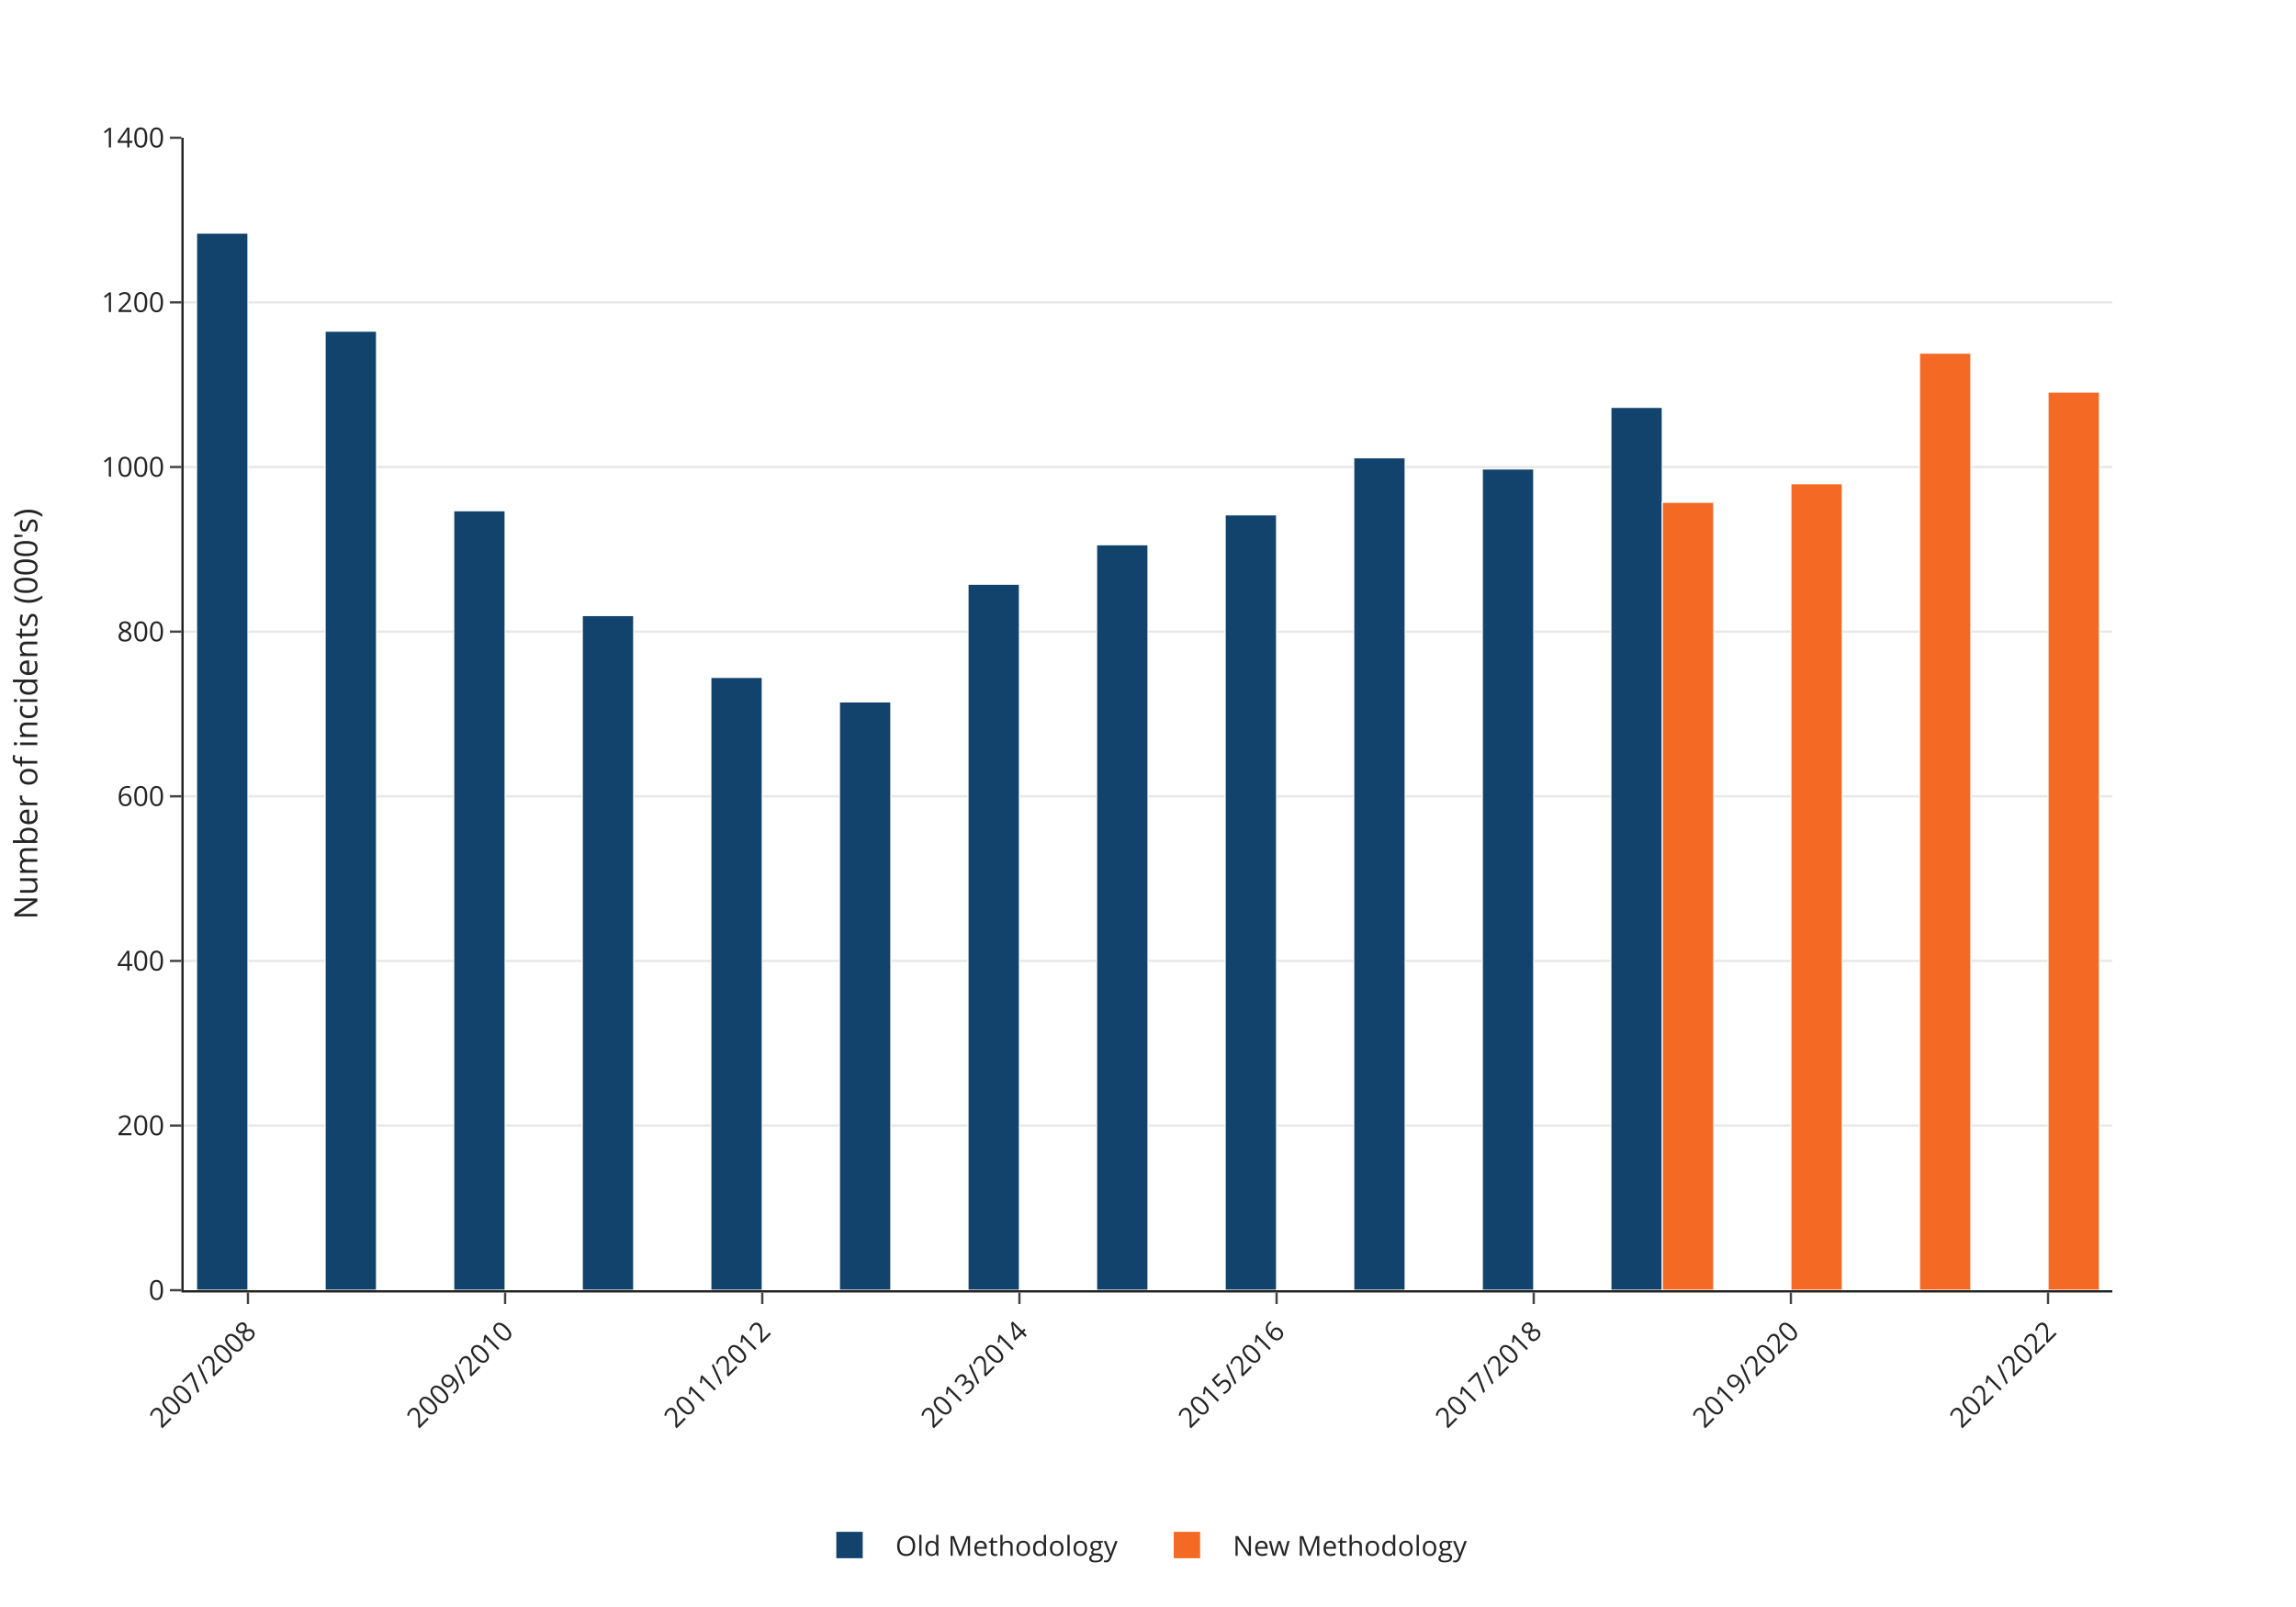
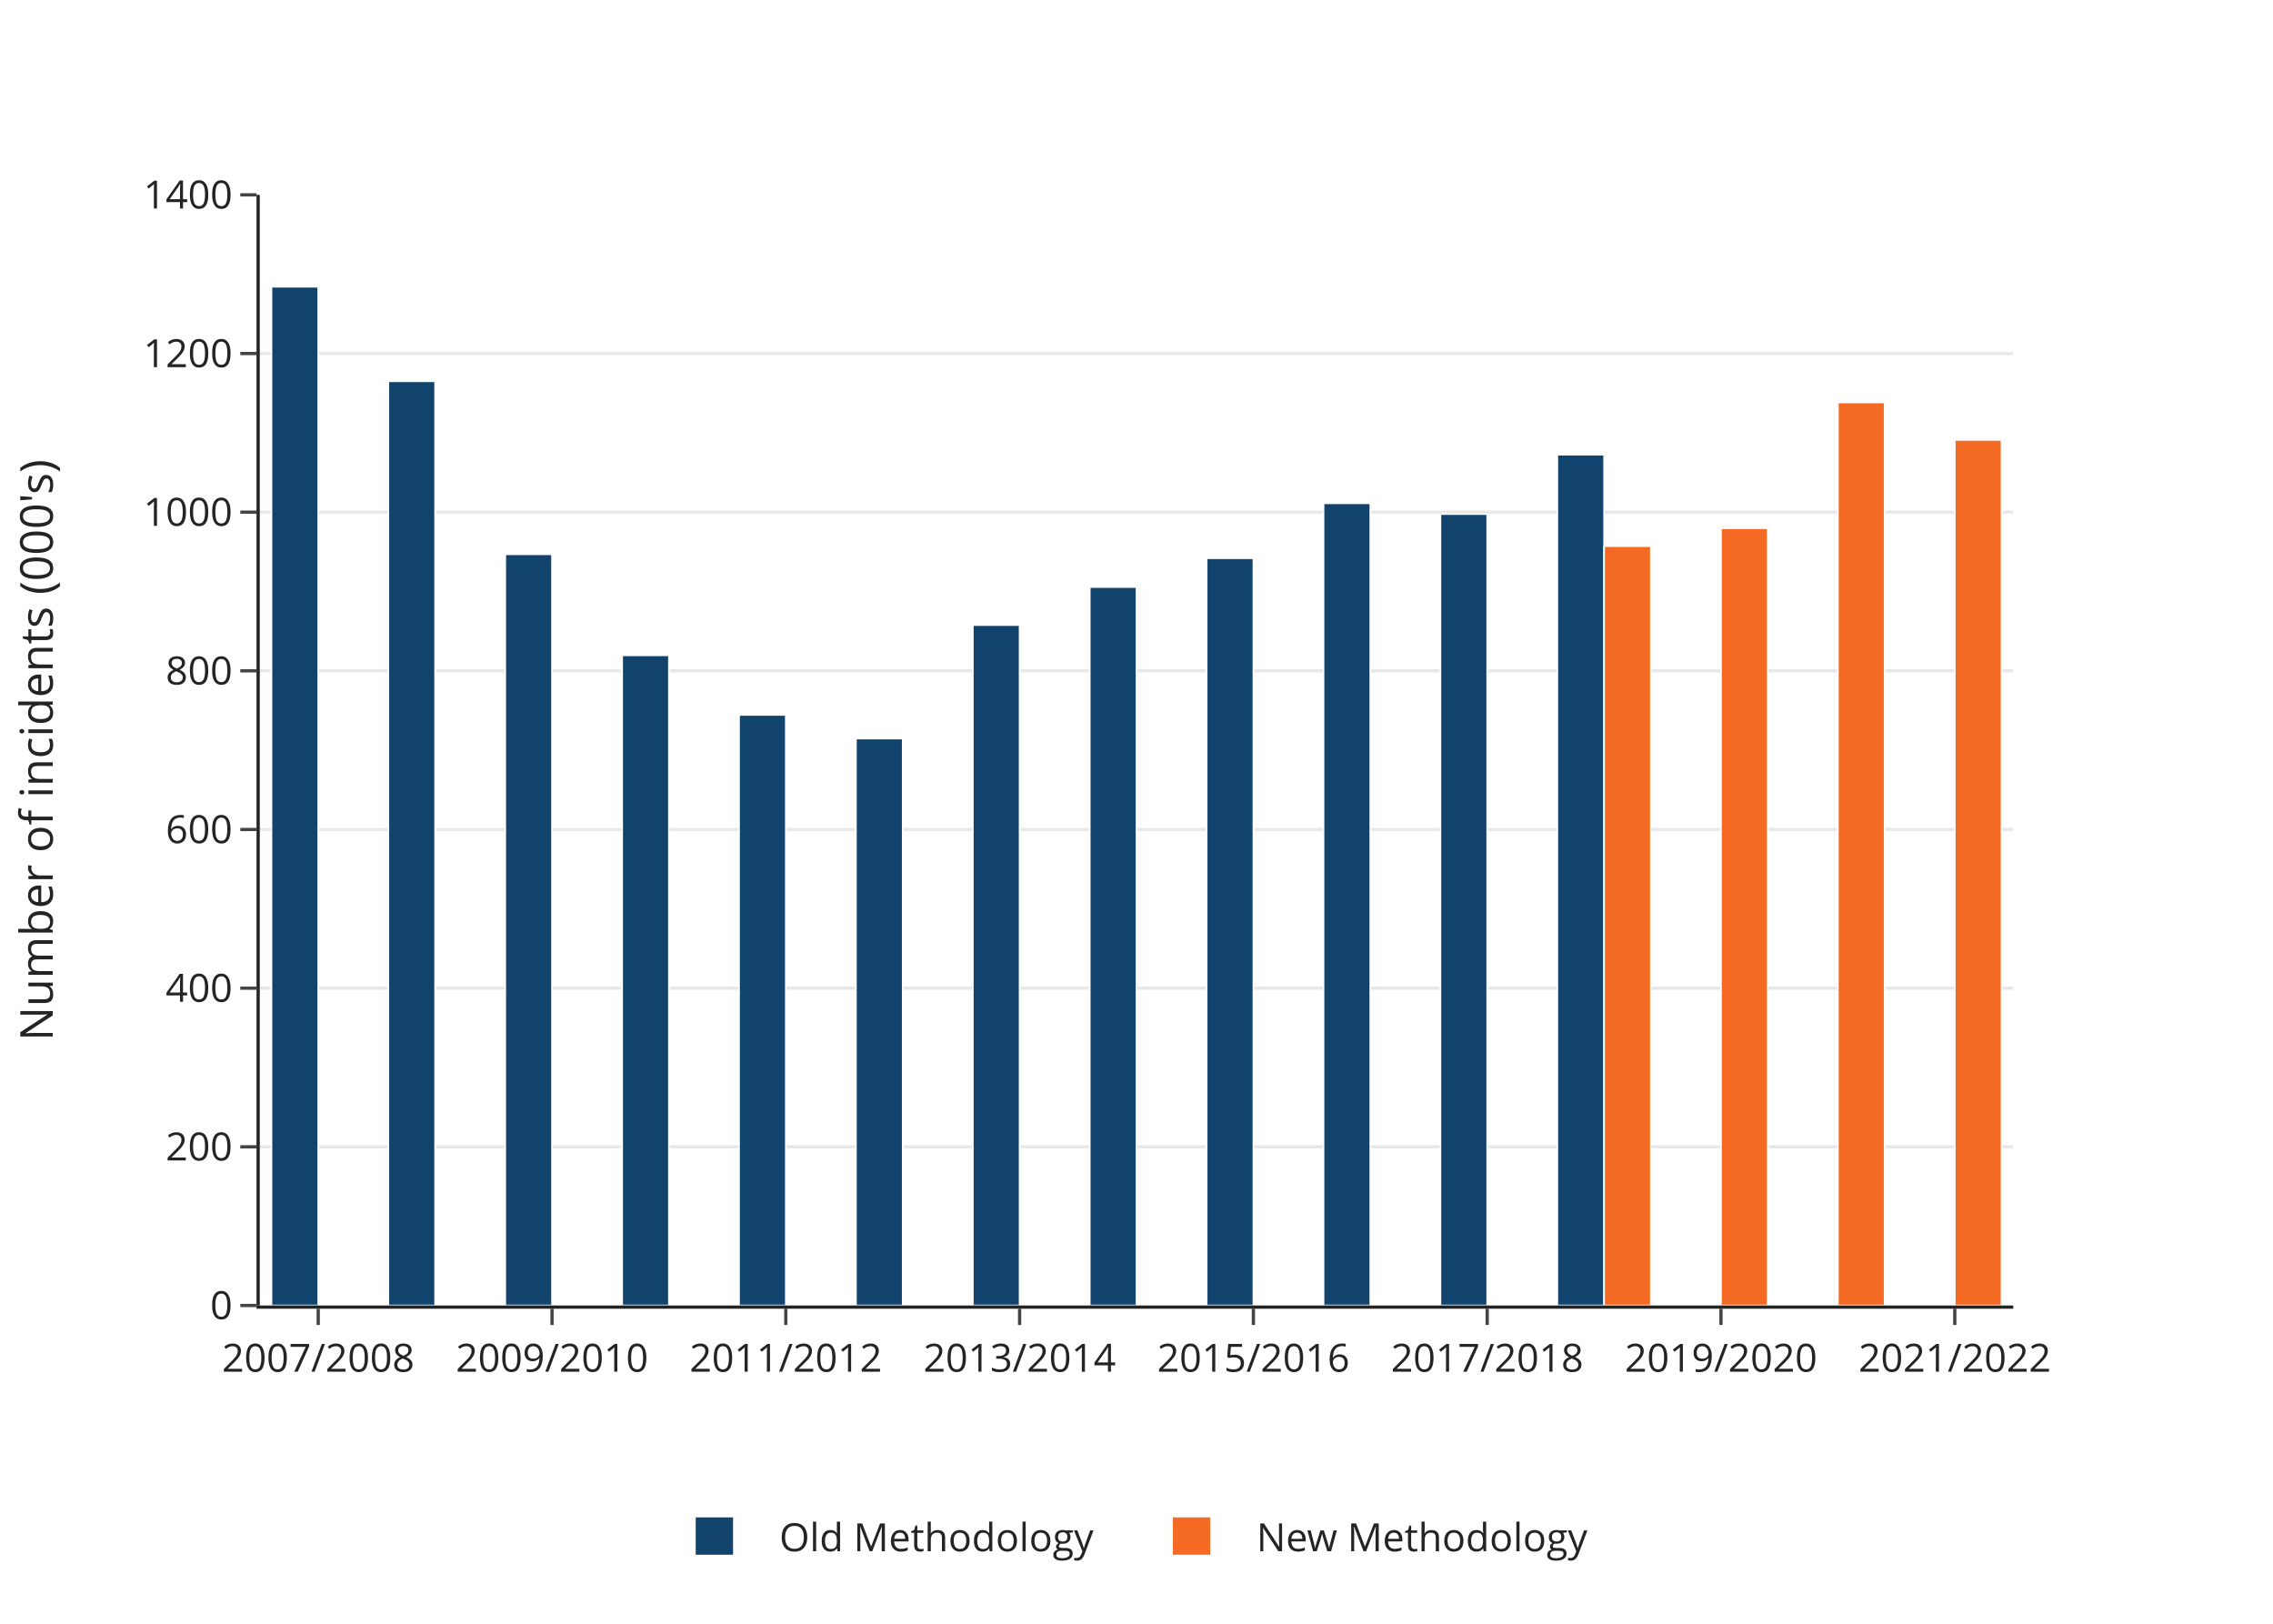
- <svg xmlns="http://www.w3.org/2000/svg" class="main-svg" width="1000" height="700" style="" viewBox="0 0 1000 700">
-   <rect x="0" y="0" width="1000" height="700" style="fill: rgb(255, 255, 255); fill-opacity: 1;" />
-   <defs id="defs-9e79d3">
+ <svg xmlns="http://www.w3.org/2000/svg" class="main-svg" width="700" height="500" style="" viewBox="0 0 700 500">
+   <rect x="0" y="0" width="700" height="500" style="fill: rgb(255, 255, 255); fill-opacity: 1;" />
+   <defs id="defs-efcdd4">
    <g class="clips">
-       <clipPath id="clip9e79d3xyplot" class="plotclip">
-         <rect width="840" height="502" />
-       </clipPath>
-       <clipPath class="axesclip" id="clip9e79d3x">
-         <rect x="80" y="0" width="840" height="700" />
-       </clipPath>
-       <clipPath class="axesclip" id="clip9e79d3y">
-         <rect x="0" y="60" width="1000" height="502" />
-       </clipPath>
-       <clipPath class="axesclip" id="clip9e79d3xy">
-         <rect x="80" y="60" width="840" height="502" />
+       <clipPath id="clipefcdd4xyplot" class="plotclip">
+         <rect width="540" height="342" />
+       </clipPath>
+       <clipPath class="axesclip" id="clipefcdd4x">
+         <rect x="80" y="0" width="540" height="500" />
+       </clipPath>
+       <clipPath class="axesclip" id="clipefcdd4y">
+         <rect x="0" y="60" width="700" height="342" />
+       </clipPath>
+       <clipPath class="axesclip" id="clipefcdd4xy">
+         <rect x="80" y="60" width="540" height="342" />
      </clipPath>
    </g>
    <g class="gradients" />
    <g class="patterns" />
  </defs>
  <g class="bglayer" />
  <g class="layer-below">
    <g class="imagelayer" />
    <g class="shapelayer" />
  </g>
  <g class="cartesianlayer">
    <g class="subplot xy">
      <g class="layer-subplot">
        <g class="shapelayer" />
        <g class="imagelayer" />
      </g>
      <g class="minor-gridlayer">
        <g class="x" />
        <g class="y" />
      </g>
      <g class="gridlayer">
        <g class="x" />
        <g class="y">
-           <path class="ygrid crisp" transform="translate(0,490.29)" d="M80,0h840" style="stroke: rgb(232, 232, 232); stroke-opacity: 1; stroke-width: 1px;" />
-           <path class="ygrid crisp" transform="translate(0,418.57)" d="M80,0h840" style="stroke: rgb(232, 232, 232); stroke-opacity: 1; stroke-width: 1px;" />
-           <path class="ygrid crisp" transform="translate(0,346.86)" d="M80,0h840" style="stroke: rgb(232, 232, 232); stroke-opacity: 1; stroke-width: 1px;" />
-           <path class="ygrid crisp" transform="translate(0,275.14)" d="M80,0h840" style="stroke: rgb(232, 232, 232); stroke-opacity: 1; stroke-width: 1px;" />
-           <path class="ygrid crisp" transform="translate(0,203.43)" d="M80,0h840" style="stroke: rgb(232, 232, 232); stroke-opacity: 1; stroke-width: 1px;" />
-           <path class="ygrid crisp" transform="translate(0,131.71)" d="M80,0h840" style="stroke: rgb(232, 232, 232); stroke-opacity: 1; stroke-width: 1px;" />
+           <path class="ygrid crisp" transform="translate(0,353.14)" d="M80,0h540" style="stroke: rgb(232, 232, 232); stroke-opacity: 1; stroke-width: 1px;" />
+           <path class="ygrid crisp" transform="translate(0,304.29)" d="M80,0h540" style="stroke: rgb(232, 232, 232); stroke-opacity: 1; stroke-width: 1px;" />
+           <path class="ygrid crisp" transform="translate(0,255.43)" d="M80,0h540" style="stroke: rgb(232, 232, 232); stroke-opacity: 1; stroke-width: 1px;" />
+           <path class="ygrid crisp" transform="translate(0,206.57)" d="M80,0h540" style="stroke: rgb(232, 232, 232); stroke-opacity: 1; stroke-width: 1px;" />
+           <path class="ygrid crisp" transform="translate(0,157.71)" d="M80,0h540" style="stroke: rgb(232, 232, 232); stroke-opacity: 1; stroke-width: 1px;" />
+           <path class="ygrid crisp" transform="translate(0,108.86)" d="M80,0h540" style="stroke: rgb(232, 232, 232); stroke-opacity: 1; stroke-width: 1px;" />
        </g>
      </g>
      <g class="zerolinelayer" />
      <path class="xlines-below" />
      <path class="ylines-below" />
      <g class="overlines-below" />
      <g class="xaxislayer-below" />
      <g class="yaxislayer-below" />
      <g class="overaxes-below" />
-       <g class="plot" transform="translate(80,60)" clip-path="url(#clip9e79d3xyplot)">
+       <g class="plot" transform="translate(80,60)" clip-path="url(#clipefcdd4xyplot)">
        <g class="barlayer mlayer">
          <g class="trace bars" style="opacity: 1;">
            <g class="points">
              <g class="point">
-                 <path d="M5.6,502V41.55H28V502Z" style="vector-effect: non-scaling-stroke; opacity: 1; stroke-width: 0.5px; fill: rgb(18, 67, 109); fill-opacity: 1; stroke: rgb(255, 255, 255); stroke-opacity: 1;" />
-               </g>
-               <g class="point">
-                 <path d="M61.6,502V84.26H84V502Z" style="vector-effect: non-scaling-stroke; opacity: 1; stroke-width: 0.5px; fill: rgb(18, 67, 109); fill-opacity: 1; stroke: rgb(255, 255, 255); stroke-opacity: 1;" />
-               </g>
-               <g class="point">
-                 <path d="M117.6,502V162.47H140V502Z" style="vector-effect: non-scaling-stroke; opacity: 1; stroke-width: 0.5px; fill: rgb(18, 67, 109); fill-opacity: 1; stroke: rgb(255, 255, 255); stroke-opacity: 1;" />
-               </g>
-               <g class="point">
-                 <path d="M173.6,502V208.13H196V502Z" style="vector-effect: non-scaling-stroke; opacity: 1; stroke-width: 0.5px; fill: rgb(18, 67, 109); fill-opacity: 1; stroke: rgb(255, 255, 255); stroke-opacity: 1;" />
-               </g>
-               <g class="point">
-                 <path d="M229.6,502V235.07H252V502Z" style="vector-effect: non-scaling-stroke; opacity: 1; stroke-width: 0.5px; fill: rgb(18, 67, 109); fill-opacity: 1; stroke: rgb(255, 255, 255); stroke-opacity: 1;" />
-               </g>
-               <g class="point">
-                 <path d="M285.6,502V245.75H308V502Z" style="vector-effect: non-scaling-stroke; opacity: 1; stroke-width: 0.5px; fill: rgb(18, 67, 109); fill-opacity: 1; stroke: rgb(255, 255, 255); stroke-opacity: 1;" />
-               </g>
-               <g class="point">
-                 <path d="M341.6,502V194.47H364V502Z" style="vector-effect: non-scaling-stroke; opacity: 1; stroke-width: 0.5px; fill: rgb(18, 67, 109); fill-opacity: 1; stroke: rgb(255, 255, 255); stroke-opacity: 1;" />
-               </g>
-               <g class="point">
-                 <path d="M397.6,502V177.28H420V502Z" style="vector-effect: non-scaling-stroke; opacity: 1; stroke-width: 0.5px; fill: rgb(18, 67, 109); fill-opacity: 1; stroke: rgb(255, 255, 255); stroke-opacity: 1;" />
-               </g>
-               <g class="point">
-                 <path d="M453.6,502V164.26H476V502Z" style="vector-effect: non-scaling-stroke; opacity: 1; stroke-width: 0.5px; fill: rgb(18, 67, 109); fill-opacity: 1; stroke: rgb(255, 255, 255); stroke-opacity: 1;" />
-               </g>
-               <g class="point">
-                 <path d="M509.6,502V139.41H532V502Z" style="vector-effect: non-scaling-stroke; opacity: 1; stroke-width: 0.5px; fill: rgb(18, 67, 109); fill-opacity: 1; stroke: rgb(255, 255, 255); stroke-opacity: 1;" />
-               </g>
-               <g class="point">
-                 <path d="M565.6,502V144.28H588V502Z" style="vector-effect: non-scaling-stroke; opacity: 1; stroke-width: 0.5px; fill: rgb(18, 67, 109); fill-opacity: 1; stroke: rgb(255, 255, 255); stroke-opacity: 1;" />
-               </g>
-               <g class="point">
-                 <path d="M621.6,502V117.44H644V502Z" style="vector-effect: non-scaling-stroke; opacity: 1; stroke-width: 0.5px; fill: rgb(18, 67, 109); fill-opacity: 1; stroke: rgb(255, 255, 255); stroke-opacity: 1;" />
+                 <path d="M3.6,342V28.31H18V342Z" style="vector-effect: non-scaling-stroke; opacity: 1; stroke-width: 0.5px; fill: rgb(18, 67, 109); fill-opacity: 1; stroke: rgb(255, 255, 255); stroke-opacity: 1;" />
+               </g>
+               <g class="point">
+                 <path d="M39.6,342V57.41H54V342Z" style="vector-effect: non-scaling-stroke; opacity: 1; stroke-width: 0.5px; fill: rgb(18, 67, 109); fill-opacity: 1; stroke: rgb(255, 255, 255); stroke-opacity: 1;" />
+               </g>
+               <g class="point">
+                 <path d="M75.6,342V110.68H90V342Z" style="vector-effect: non-scaling-stroke; opacity: 1; stroke-width: 0.5px; fill: rgb(18, 67, 109); fill-opacity: 1; stroke: rgb(255, 255, 255); stroke-opacity: 1;" />
+               </g>
+               <g class="point">
+                 <path d="M111.6,342V141.79H126V342Z" style="vector-effect: non-scaling-stroke; opacity: 1; stroke-width: 0.5px; fill: rgb(18, 67, 109); fill-opacity: 1; stroke: rgb(255, 255, 255); stroke-opacity: 1;" />
+               </g>
+               <g class="point">
+                 <path d="M147.6,342V160.15H162V342Z" style="vector-effect: non-scaling-stroke; opacity: 1; stroke-width: 0.5px; fill: rgb(18, 67, 109); fill-opacity: 1; stroke: rgb(255, 255, 255); stroke-opacity: 1;" />
+               </g>
+               <g class="point">
+                 <path d="M183.6,342V167.42H198V342Z" style="vector-effect: non-scaling-stroke; opacity: 1; stroke-width: 0.5px; fill: rgb(18, 67, 109); fill-opacity: 1; stroke: rgb(255, 255, 255); stroke-opacity: 1;" />
+               </g>
+               <g class="point">
+                 <path d="M219.6,342V132.49H234V342Z" style="vector-effect: non-scaling-stroke; opacity: 1; stroke-width: 0.5px; fill: rgb(18, 67, 109); fill-opacity: 1; stroke: rgb(255, 255, 255); stroke-opacity: 1;" />
+               </g>
+               <g class="point">
+                 <path d="M255.6,342V120.77H270V342Z" style="vector-effect: non-scaling-stroke; opacity: 1; stroke-width: 0.5px; fill: rgb(18, 67, 109); fill-opacity: 1; stroke: rgb(255, 255, 255); stroke-opacity: 1;" />
+               </g>
+               <g class="point">
+                 <path d="M291.6,342V111.91H306V342Z" style="vector-effect: non-scaling-stroke; opacity: 1; stroke-width: 0.5px; fill: rgb(18, 67, 109); fill-opacity: 1; stroke: rgb(255, 255, 255); stroke-opacity: 1;" />
+               </g>
+               <g class="point">
+                 <path d="M327.6,342V94.98H342V342Z" style="vector-effect: non-scaling-stroke; opacity: 1; stroke-width: 0.5px; fill: rgb(18, 67, 109); fill-opacity: 1; stroke: rgb(255, 255, 255); stroke-opacity: 1;" />
+               </g>
+               <g class="point">
+                 <path d="M363.6,342V98.3H378V342Z" style="vector-effect: non-scaling-stroke; opacity: 1; stroke-width: 0.5px; fill: rgb(18, 67, 109); fill-opacity: 1; stroke: rgb(255, 255, 255); stroke-opacity: 1;" />
+               </g>
+               <g class="point">
+                 <path d="M399.6,342V80.01H414V342Z" style="vector-effect: non-scaling-stroke; opacity: 1; stroke-width: 0.5px; fill: rgb(18, 67, 109); fill-opacity: 1; stroke: rgb(255, 255, 255); stroke-opacity: 1;" />
              </g>
            </g>
          </g>
          <g class="trace bars" style="opacity: 1;">
            <g class="points">
              <g class="point">
-                 <path d="M644,502V158.79H666.4V502Z" style="vector-effect: non-scaling-stroke; opacity: 1; stroke-width: 0.5px; fill: rgb(244, 106, 37); fill-opacity: 1; stroke: rgb(255, 255, 255); stroke-opacity: 1;" />
-               </g>
-               <g class="point">
-                 <path d="M700,502V150.7H722.4V502Z" style="vector-effect: non-scaling-stroke; opacity: 1; stroke-width: 0.5px; fill: rgb(244, 106, 37); fill-opacity: 1; stroke: rgb(255, 255, 255); stroke-opacity: 1;" />
-               </g>
-               <g class="point">
-                 <path d="M756,502V93.82H778.4V502Z" style="vector-effect: non-scaling-stroke; opacity: 1; stroke-width: 0.5px; fill: rgb(244, 106, 37); fill-opacity: 1; stroke: rgb(255, 255, 255); stroke-opacity: 1;" />
-               </g>
-               <g class="point">
-                 <path d="M812,502V110.79H834.4V502Z" style="vector-effect: non-scaling-stroke; opacity: 1; stroke-width: 0.5px; fill: rgb(244, 106, 37); fill-opacity: 1; stroke: rgb(255, 255, 255); stroke-opacity: 1;" />
+                 <path d="M414,342V108.18H428.4V342Z" style="vector-effect: non-scaling-stroke; opacity: 1; stroke-width: 0.5px; fill: rgb(244, 106, 37); fill-opacity: 1; stroke: rgb(255, 255, 255); stroke-opacity: 1;" />
+               </g>
+               <g class="point">
+                 <path d="M450,342V102.67H464.4V342Z" style="vector-effect: non-scaling-stroke; opacity: 1; stroke-width: 0.5px; fill: rgb(244, 106, 37); fill-opacity: 1; stroke: rgb(255, 255, 255); stroke-opacity: 1;" />
+               </g>
+               <g class="point">
+                 <path d="M486,342V63.92H500.4V342Z" style="vector-effect: non-scaling-stroke; opacity: 1; stroke-width: 0.5px; fill: rgb(244, 106, 37); fill-opacity: 1; stroke: rgb(255, 255, 255); stroke-opacity: 1;" />
+               </g>
+               <g class="point">
+                 <path d="M522,342V75.48H536.4V342Z" style="vector-effect: non-scaling-stroke; opacity: 1; stroke-width: 0.5px; fill: rgb(244, 106, 37); fill-opacity: 1; stroke: rgb(255, 255, 255); stroke-opacity: 1;" />
              </g>
            </g>
          </g>
        </g>
      </g>
      <g class="overplot" />
-       <path class="xlines-above crisp" d="M79,562.5H920" style="fill: none; stroke-width: 1px; stroke: rgb(36, 36, 36); stroke-opacity: 1;" />
-       <path class="ylines-above crisp" d="M79.5,60V562" style="fill: none; stroke-width: 1px; stroke: rgb(36, 36, 36); stroke-opacity: 1;" />
+       <path class="xlines-above crisp" d="M79,402.5H620" style="fill: none; stroke-width: 1px; stroke: rgb(36, 36, 36); stroke-opacity: 1;" />
+       <path class="ylines-above crisp" d="M79.5,60V402" style="fill: none; stroke-width: 1px; stroke: rgb(36, 36, 36); stroke-opacity: 1;" />
      <g class="overlines-above" />
      <g class="xaxislayer-above">
-         <path class="xtick ticks crisp" d="M0,563v5" transform="translate(108,0)" style="stroke: rgb(68, 68, 68); stroke-opacity: 1; stroke-width: 1px;" />
-         <path class="xtick ticks crisp" d="M0,563v5" transform="translate(220,0)" style="stroke: rgb(68, 68, 68); stroke-opacity: 1; stroke-width: 1px;" />
-         <path class="xtick ticks crisp" d="M0,563v5" transform="translate(332,0)" style="stroke: rgb(68, 68, 68); stroke-opacity: 1; stroke-width: 1px;" />
-         <path class="xtick ticks crisp" d="M0,563v5" transform="translate(444,0)" style="stroke: rgb(68, 68, 68); stroke-opacity: 1; stroke-width: 1px;" />
-         <path class="xtick ticks crisp" d="M0,563v5" transform="translate(556,0)" style="stroke: rgb(68, 68, 68); stroke-opacity: 1; stroke-width: 1px;" />
-         <path class="xtick ticks crisp" d="M0,563v5" transform="translate(668,0)" style="stroke: rgb(68, 68, 68); stroke-opacity: 1; stroke-width: 1px;" />
-         <path class="xtick ticks crisp" d="M0,563v5" transform="translate(780,0)" style="stroke: rgb(68, 68, 68); stroke-opacity: 1; stroke-width: 1px;" />
-         <path class="xtick ticks crisp" d="M0,563v5" transform="translate(892,0)" style="stroke: rgb(68, 68, 68); stroke-opacity: 1; stroke-width: 1px;" />
-         <g class="xtick">
-           <text text-anchor="end" x="0" y="582.4" transform="translate(108,0) rotate(-45,0,576.4)" style="font-family: 'Open Sans', verdana, arial, sans-serif; font-size: 12px; fill: rgb(36, 36, 36); fill-opacity: 1; white-space: pre; opacity: 1;">2007/2008</text>
-         </g>
-         <g class="xtick">
-           <text text-anchor="end" x="0" y="582.4" transform="translate(220,0) rotate(-45,0,576.4)" style="font-family: 'Open Sans', verdana, arial, sans-serif; font-size: 12px; fill: rgb(36, 36, 36); fill-opacity: 1; white-space: pre; opacity: 1;">2009/2010</text>
-         </g>
-         <g class="xtick">
-           <text text-anchor="end" x="0" y="582.4" transform="translate(332,0) rotate(-45,0,576.4)" style="font-family: 'Open Sans', verdana, arial, sans-serif; font-size: 12px; fill: rgb(36, 36, 36); fill-opacity: 1; white-space: pre; opacity: 1;">2011/2012</text>
-         </g>
-         <g class="xtick">
-           <text text-anchor="end" x="0" y="582.4" transform="translate(444,0) rotate(-45,0,576.4)" style="font-family: 'Open Sans', verdana, arial, sans-serif; font-size: 12px; fill: rgb(36, 36, 36); fill-opacity: 1; white-space: pre; opacity: 1;">2013/2014</text>
-         </g>
-         <g class="xtick">
-           <text text-anchor="end" x="0" y="582.4" transform="translate(556,0) rotate(-45,0,576.4)" style="font-family: 'Open Sans', verdana, arial, sans-serif; font-size: 12px; fill: rgb(36, 36, 36); fill-opacity: 1; white-space: pre; opacity: 1;">2015/2016</text>
-         </g>
-         <g class="xtick">
-           <text text-anchor="end" x="0" y="582.4" transform="translate(668,0) rotate(-45,0,576.4)" style="font-family: 'Open Sans', verdana, arial, sans-serif; font-size: 12px; fill: rgb(36, 36, 36); fill-opacity: 1; white-space: pre; opacity: 1;">2017/2018</text>
-         </g>
-         <g class="xtick">
-           <text text-anchor="end" x="0" y="582.4" transform="translate(780,0) rotate(-45,0,576.4)" style="font-family: 'Open Sans', verdana, arial, sans-serif; font-size: 12px; fill: rgb(36, 36, 36); fill-opacity: 1; white-space: pre; opacity: 1;">2019/2020</text>
-         </g>
-         <g class="xtick">
-           <text text-anchor="end" x="0" y="582.4" transform="translate(892,0) rotate(-45,0,576.4)" style="font-family: 'Open Sans', verdana, arial, sans-serif; font-size: 12px; fill: rgb(36, 36, 36); fill-opacity: 1; white-space: pre; opacity: 1;">2021/2022</text>
+         <path class="xtick ticks crisp" d="M0,403v5" transform="translate(98,0)" style="stroke: rgb(68, 68, 68); stroke-opacity: 1; stroke-width: 1px;" />
+         <path class="xtick ticks crisp" d="M0,403v5" transform="translate(170,0)" style="stroke: rgb(68, 68, 68); stroke-opacity: 1; stroke-width: 1px;" />
+         <path class="xtick ticks crisp" d="M0,403v5" transform="translate(242,0)" style="stroke: rgb(68, 68, 68); stroke-opacity: 1; stroke-width: 1px;" />
+         <path class="xtick ticks crisp" d="M0,403v5" transform="translate(314,0)" style="stroke: rgb(68, 68, 68); stroke-opacity: 1; stroke-width: 1px;" />
+         <path class="xtick ticks crisp" d="M0,403v5" transform="translate(386,0)" style="stroke: rgb(68, 68, 68); stroke-opacity: 1; stroke-width: 1px;" />
+         <path class="xtick ticks crisp" d="M0,403v5" transform="translate(458,0)" style="stroke: rgb(68, 68, 68); stroke-opacity: 1; stroke-width: 1px;" />
+         <path class="xtick ticks crisp" d="M0,403v5" transform="translate(530,0)" style="stroke: rgb(68, 68, 68); stroke-opacity: 1; stroke-width: 1px;" />
+         <path class="xtick ticks crisp" d="M0,403v5" transform="translate(602,0)" style="stroke: rgb(68, 68, 68); stroke-opacity: 1; stroke-width: 1px;" />
+         <g class="xtick">
+           <text text-anchor="middle" x="0" y="422.4" transform="translate(98,0)" style="font-family: 'Open Sans', verdana, arial, sans-serif; font-size: 12px; fill: rgb(36, 36, 36); fill-opacity: 1; white-space: pre; opacity: 1;">2007/2008</text>
+         </g>
+         <g class="xtick">
+           <text text-anchor="middle" x="0" y="422.4" transform="translate(170,0)" style="font-family: 'Open Sans', verdana, arial, sans-serif; font-size: 12px; fill: rgb(36, 36, 36); fill-opacity: 1; white-space: pre; opacity: 1;">2009/2010</text>
+         </g>
+         <g class="xtick">
+           <text text-anchor="middle" x="0" y="422.4" transform="translate(242,0)" style="font-family: 'Open Sans', verdana, arial, sans-serif; font-size: 12px; fill: rgb(36, 36, 36); fill-opacity: 1; white-space: pre; opacity: 1;">2011/2012</text>
+         </g>
+         <g class="xtick">
+           <text text-anchor="middle" x="0" y="422.4" transform="translate(314,0)" style="font-family: 'Open Sans', verdana, arial, sans-serif; font-size: 12px; fill: rgb(36, 36, 36); fill-opacity: 1; white-space: pre; opacity: 1;">2013/2014</text>
+         </g>
+         <g class="xtick">
+           <text text-anchor="middle" x="0" y="422.4" transform="translate(386,0)" style="font-family: 'Open Sans', verdana, arial, sans-serif; font-size: 12px; fill: rgb(36, 36, 36); fill-opacity: 1; white-space: pre; opacity: 1;">2015/2016</text>
+         </g>
+         <g class="xtick">
+           <text text-anchor="middle" x="0" y="422.4" transform="translate(458,0)" style="font-family: 'Open Sans', verdana, arial, sans-serif; font-size: 12px; fill: rgb(36, 36, 36); fill-opacity: 1; white-space: pre; opacity: 1;">2017/2018</text>
+         </g>
+         <g class="xtick">
+           <text text-anchor="middle" x="0" y="422.4" transform="translate(530,0)" style="font-family: 'Open Sans', verdana, arial, sans-serif; font-size: 12px; fill: rgb(36, 36, 36); fill-opacity: 1; white-space: pre; opacity: 1;">2019/2020</text>
+         </g>
+         <g class="xtick">
+           <text text-anchor="middle" x="0" y="422.4" transform="translate(602,0)" style="font-family: 'Open Sans', verdana, arial, sans-serif; font-size: 12px; fill: rgb(36, 36, 36); fill-opacity: 1; white-space: pre; opacity: 1;">2021/2022</text>
        </g>
      </g>
      <g class="yaxislayer-above">
-         <path class="ytick ticks crisp" d="M79,0h-5" transform="translate(0,562)" style="stroke: rgb(68, 68, 68); stroke-opacity: 1; stroke-width: 1px;" />
-         <path class="ytick ticks crisp" d="M79,0h-5" transform="translate(0,490.29)" style="stroke: rgb(68, 68, 68); stroke-opacity: 1; stroke-width: 1px;" />
-         <path class="ytick ticks crisp" d="M79,0h-5" transform="translate(0,418.57)" style="stroke: rgb(68, 68, 68); stroke-opacity: 1; stroke-width: 1px;" />
-         <path class="ytick ticks crisp" d="M79,0h-5" transform="translate(0,346.86)" style="stroke: rgb(68, 68, 68); stroke-opacity: 1; stroke-width: 1px;" />
-         <path class="ytick ticks crisp" d="M79,0h-5" transform="translate(0,275.14)" style="stroke: rgb(68, 68, 68); stroke-opacity: 1; stroke-width: 1px;" />
-         <path class="ytick ticks crisp" d="M79,0h-5" transform="translate(0,203.43)" style="stroke: rgb(68, 68, 68); stroke-opacity: 1; stroke-width: 1px;" />
-         <path class="ytick ticks crisp" d="M79,0h-5" transform="translate(0,131.71)" style="stroke: rgb(68, 68, 68); stroke-opacity: 1; stroke-width: 1px;" />
+         <path class="ytick ticks crisp" d="M79,0h-5" transform="translate(0,402)" style="stroke: rgb(68, 68, 68); stroke-opacity: 1; stroke-width: 1px;" />
+         <path class="ytick ticks crisp" d="M79,0h-5" transform="translate(0,353.14)" style="stroke: rgb(68, 68, 68); stroke-opacity: 1; stroke-width: 1px;" />
+         <path class="ytick ticks crisp" d="M79,0h-5" transform="translate(0,304.29)" style="stroke: rgb(68, 68, 68); stroke-opacity: 1; stroke-width: 1px;" />
+         <path class="ytick ticks crisp" d="M79,0h-5" transform="translate(0,255.43)" style="stroke: rgb(68, 68, 68); stroke-opacity: 1; stroke-width: 1px;" />
+         <path class="ytick ticks crisp" d="M79,0h-5" transform="translate(0,206.57)" style="stroke: rgb(68, 68, 68); stroke-opacity: 1; stroke-width: 1px;" />
+         <path class="ytick ticks crisp" d="M79,0h-5" transform="translate(0,157.71)" style="stroke: rgb(68, 68, 68); stroke-opacity: 1; stroke-width: 1px;" />
+         <path class="ytick ticks crisp" d="M79,0h-5" transform="translate(0,108.86)" style="stroke: rgb(68, 68, 68); stroke-opacity: 1; stroke-width: 1px;" />
        <path class="ytick ticks crisp" d="M79,0h-5" transform="translate(0,60)" style="stroke: rgb(68, 68, 68); stroke-opacity: 1; stroke-width: 1px;" />
        <g class="ytick">
-           <text text-anchor="end" x="71.6" y="4.2" transform="translate(0,562)" style="font-family: 'Open Sans', verdana, arial, sans-serif; font-size: 12px; fill: rgb(36, 36, 36); fill-opacity: 1; white-space: pre; opacity: 1;">0</text>
-         </g>
-         <g class="ytick">
-           <text text-anchor="end" x="71.6" y="4.2" style="font-family: 'Open Sans', verdana, arial, sans-serif; font-size: 12px; fill: rgb(36, 36, 36); fill-opacity: 1; white-space: pre; opacity: 1;" transform="translate(0,490.29)">200</text>
-         </g>
-         <g class="ytick">
-           <text text-anchor="end" x="71.6" y="4.2" style="font-family: 'Open Sans', verdana, arial, sans-serif; font-size: 12px; fill: rgb(36, 36, 36); fill-opacity: 1; white-space: pre; opacity: 1;" transform="translate(0,418.57)">400</text>
-         </g>
-         <g class="ytick">
-           <text text-anchor="end" x="71.6" y="4.2" style="font-family: 'Open Sans', verdana, arial, sans-serif; font-size: 12px; fill: rgb(36, 36, 36); fill-opacity: 1; white-space: pre; opacity: 1;" transform="translate(0,346.86)">600</text>
-         </g>
-         <g class="ytick">
-           <text text-anchor="end" x="71.6" y="4.2" style="font-family: 'Open Sans', verdana, arial, sans-serif; font-size: 12px; fill: rgb(36, 36, 36); fill-opacity: 1; white-space: pre; opacity: 1;" transform="translate(0,275.14)">800</text>
-         </g>
-         <g class="ytick">
-           <text text-anchor="end" x="71.6" y="4.2" style="font-family: 'Open Sans', verdana, arial, sans-serif; font-size: 12px; fill: rgb(36, 36, 36); fill-opacity: 1; white-space: pre; opacity: 1;" transform="translate(0,203.43)">1000</text>
-         </g>
-         <g class="ytick">
-           <text text-anchor="end" x="71.6" y="4.2" style="font-family: 'Open Sans', verdana, arial, sans-serif; font-size: 12px; fill: rgb(36, 36, 36); fill-opacity: 1; white-space: pre; opacity: 1;" transform="translate(0,131.71)">1200</text>
+           <text text-anchor="end" x="71.6" y="4.2" transform="translate(0,402)" style="font-family: 'Open Sans', verdana, arial, sans-serif; font-size: 12px; fill: rgb(36, 36, 36); fill-opacity: 1; white-space: pre; opacity: 1;">0</text>
+         </g>
+         <g class="ytick">
+           <text text-anchor="end" x="71.6" y="4.2" style="font-family: 'Open Sans', verdana, arial, sans-serif; font-size: 12px; fill: rgb(36, 36, 36); fill-opacity: 1; white-space: pre; opacity: 1;" transform="translate(0,353.14)">200</text>
+         </g>
+         <g class="ytick">
+           <text text-anchor="end" x="71.6" y="4.2" style="font-family: 'Open Sans', verdana, arial, sans-serif; font-size: 12px; fill: rgb(36, 36, 36); fill-opacity: 1; white-space: pre; opacity: 1;" transform="translate(0,304.29)">400</text>
+         </g>
+         <g class="ytick">
+           <text text-anchor="end" x="71.6" y="4.2" style="font-family: 'Open Sans', verdana, arial, sans-serif; font-size: 12px; fill: rgb(36, 36, 36); fill-opacity: 1; white-space: pre; opacity: 1;" transform="translate(0,255.43)">600</text>
+         </g>
+         <g class="ytick">
+           <text text-anchor="end" x="71.6" y="4.2" style="font-family: 'Open Sans', verdana, arial, sans-serif; font-size: 12px; fill: rgb(36, 36, 36); fill-opacity: 1; white-space: pre; opacity: 1;" transform="translate(0,206.57)">800</text>
+         </g>
+         <g class="ytick">
+           <text text-anchor="end" x="71.6" y="4.2" style="font-family: 'Open Sans', verdana, arial, sans-serif; font-size: 12px; fill: rgb(36, 36, 36); fill-opacity: 1; white-space: pre; opacity: 1;" transform="translate(0,157.71)">1000</text>
+         </g>
+         <g class="ytick">
+           <text text-anchor="end" x="71.6" y="4.2" style="font-family: 'Open Sans', verdana, arial, sans-serif; font-size: 12px; fill: rgb(36, 36, 36); fill-opacity: 1; white-space: pre; opacity: 1;" transform="translate(0,108.86)">1200</text>
        </g>
        <g class="ytick">
          <text text-anchor="end" x="71.6" y="4.2" style="font-family: 'Open Sans', verdana, arial, sans-serif; font-size: 12px; fill: rgb(36, 36, 36); fill-opacity: 1; white-space: pre; opacity: 1;" transform="translate(0,60)">1400</text>
        </g>
      </g>
      <g class="overaxes-above" />
    </g>
  </g>
  <g class="polarlayer" />
  <g class="smithlayer" />
  <g class="ternarylayer" />
  <g class="geolayer" />
  <g class="funnelarealayer" />
  <g class="pielayer" />
  <g class="iciclelayer" />
  <g class="treemaplayer" />
  <g class="sunburstlayer" />
  <g class="glimages" />
-   <defs id="topdefs-9e79d3">
+   <defs id="topdefs-efcdd4">
    <g class="clips" />
-     <clipPath id="legend9e79d3">
+     <clipPath id="legendefcdd4">
      <rect width="300" height="29" x="0" y="0" />
    </clipPath>
  </defs>
  <g class="layer-above">
    <g class="imagelayer" />
    <g class="shapelayer" />
  </g>
  <g class="infolayer">
-     <g class="legend" pointer-events="all" transform="translate(350,658.5)">
+     <g class="legend" pointer-events="all" transform="translate(200,458.5)">
      <rect class="bg" shape-rendering="crispEdges" style="stroke: rgb(68, 68, 68); stroke-opacity: 1; fill: rgb(255, 255, 255); fill-opacity: 1; stroke-width: 0px;" width="300" height="29" x="0" y="0" />
-       <g class="scrollbox" transform="" clip-path="url(#legend9e79d3)">
+       <g class="scrollbox" transform="" clip-path="url(#legendefcdd4)">
        <g class="groups" transform="">
          <g class="traces" transform="translate(0,14.5)" style="opacity: 1;">
            <text class="legendtext" text-anchor="start" x="40" y="4.68" style="font-family: 'Open Sans', verdana, arial, sans-serif; font-size: 12px; fill: rgb(36, 36, 36); fill-opacity: 1; white-space: pre;">Old Methodology</text>
            <g class="layers" style="opacity: 1;">
              <g class="legendfill" />
              <g class="legendlines" />
              <g class="legendsymbols">
                <g class="legendpoints">
                  <path class="legendundefined" d="M6,6H-6V-6H6Z" transform="translate(20,0)" style="stroke-width: 0.5px; fill: rgb(18, 67, 109); fill-opacity: 1; stroke: rgb(255, 255, 255); stroke-opacity: 1;" />
                </g>
              </g>
            </g>
            <rect class="legendtoggle" x="0" y="-9.5" width="144.453" height="19" style="fill: rgb(0, 0, 0); fill-opacity: 0;" />
          </g>
        </g>
        <g class="groups" transform="translate(146.9531,0)">
          <g class="traces" transform="translate(0,14.5)" style="opacity: 1;">
            <text class="legendtext" text-anchor="start" x="40" y="4.68" style="font-family: 'Open Sans', verdana, arial, sans-serif; font-size: 12px; fill: rgb(36, 36, 36); fill-opacity: 1; white-space: pre;">New Methodology</text>
            <g class="layers" style="opacity: 1;">
              <g class="legendfill" />
              <g class="legendlines" />
              <g class="legendsymbols">
                <g class="legendpoints">
                  <path class="legendundefined" d="M6,6H-6V-6H6Z" transform="translate(20,0)" style="stroke-width: 0.5px; fill: rgb(244, 106, 37); fill-opacity: 1; stroke: rgb(255, 255, 255); stroke-opacity: 1;" />
                </g>
              </g>
            </g>
            <rect class="legendtoggle" x="0" y="-9.5" width="150.234" height="19" style="fill: rgb(0, 0, 0); fill-opacity: 0;" />
          </g>
        </g>
      </g>
      <rect class="scrollbar" rx="20" ry="3" width="0" height="0" style="fill: rgb(128, 139, 164); fill-opacity: 1;" x="0" y="0" />
    </g>
    <g class="g-gtitle" />
    <g class="g-xtitle" />
    <g class="g-ytitle">
-       <text class="ytitle" transform="rotate(-90,16.24688,311)" x="16.247" y="311" text-anchor="middle" style="font-family: 'Open Sans', verdana, arial, sans-serif; font-size: 14px; fill: rgb(36, 36, 36); opacity: 1; font-weight: normal; white-space: pre;">Number of incidents (000's)</text>
+       <text class="ytitle" transform="rotate(-90,16.24688,231)" x="16.247" y="231" text-anchor="middle" style="font-family: 'Open Sans', verdana, arial, sans-serif; font-size: 14px; fill: rgb(36, 36, 36); opacity: 1; font-weight: normal; white-space: pre;">Number of incidents (000's)</text>
    </g>
  </g>
</svg>
